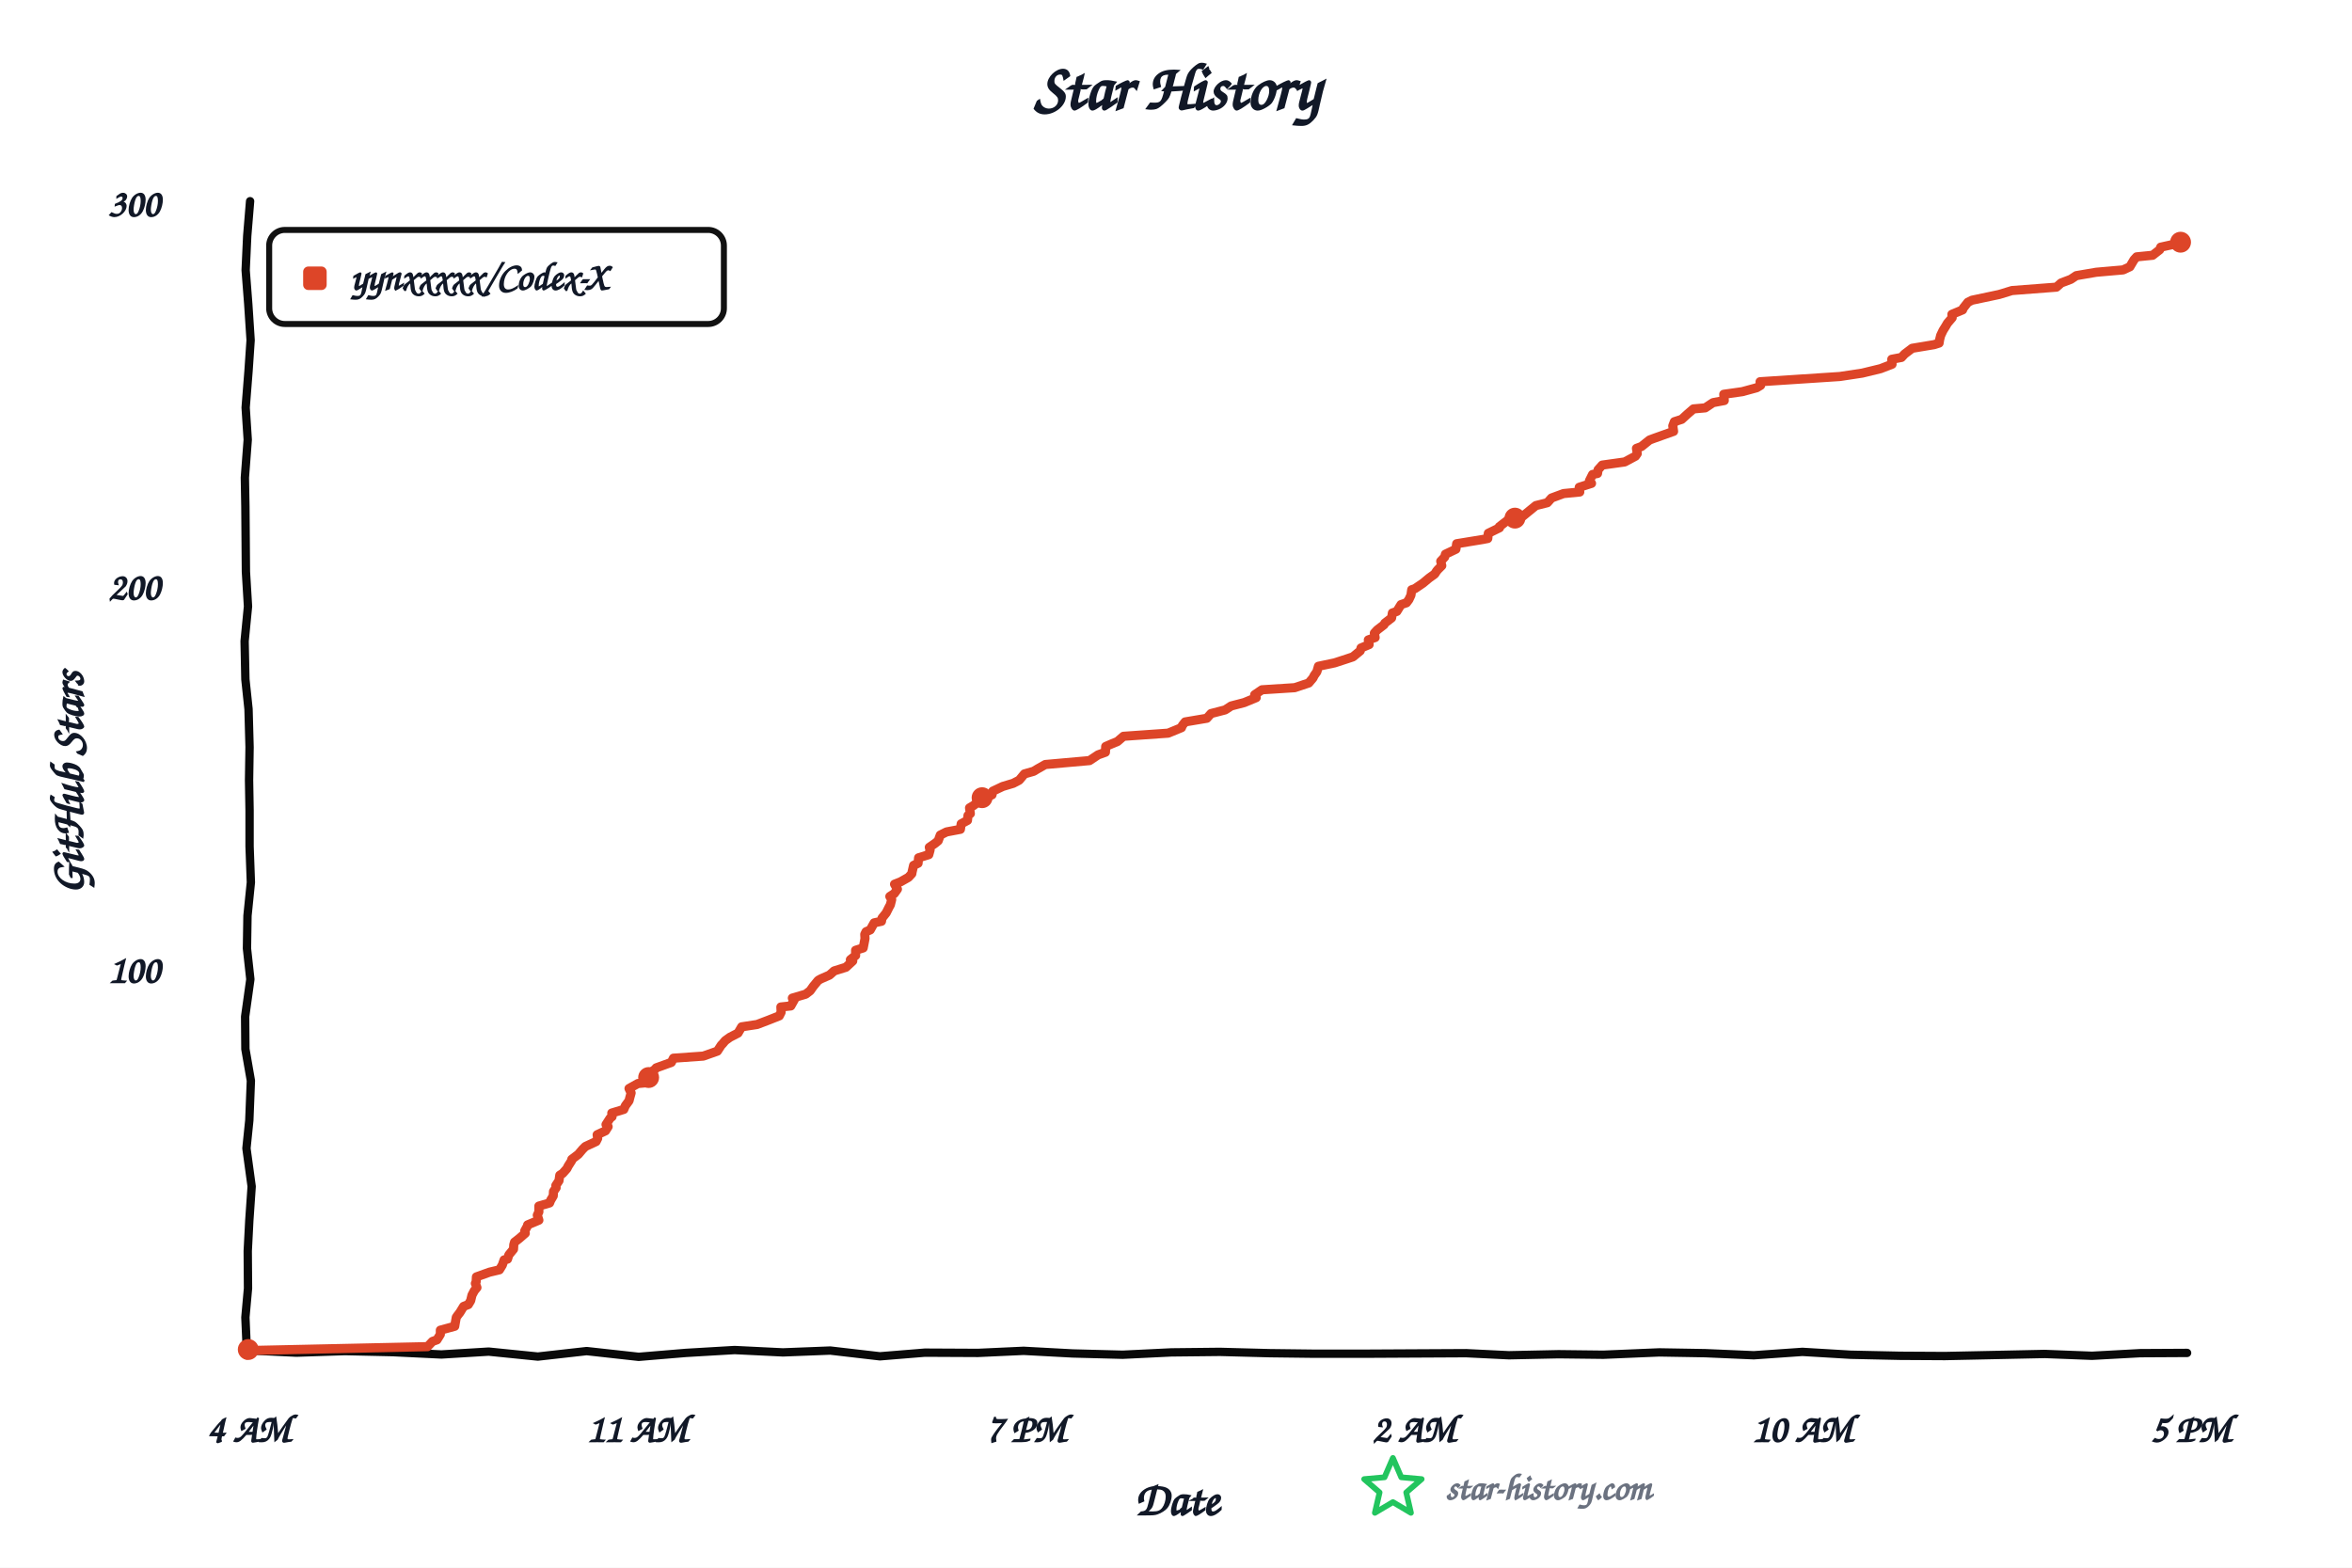
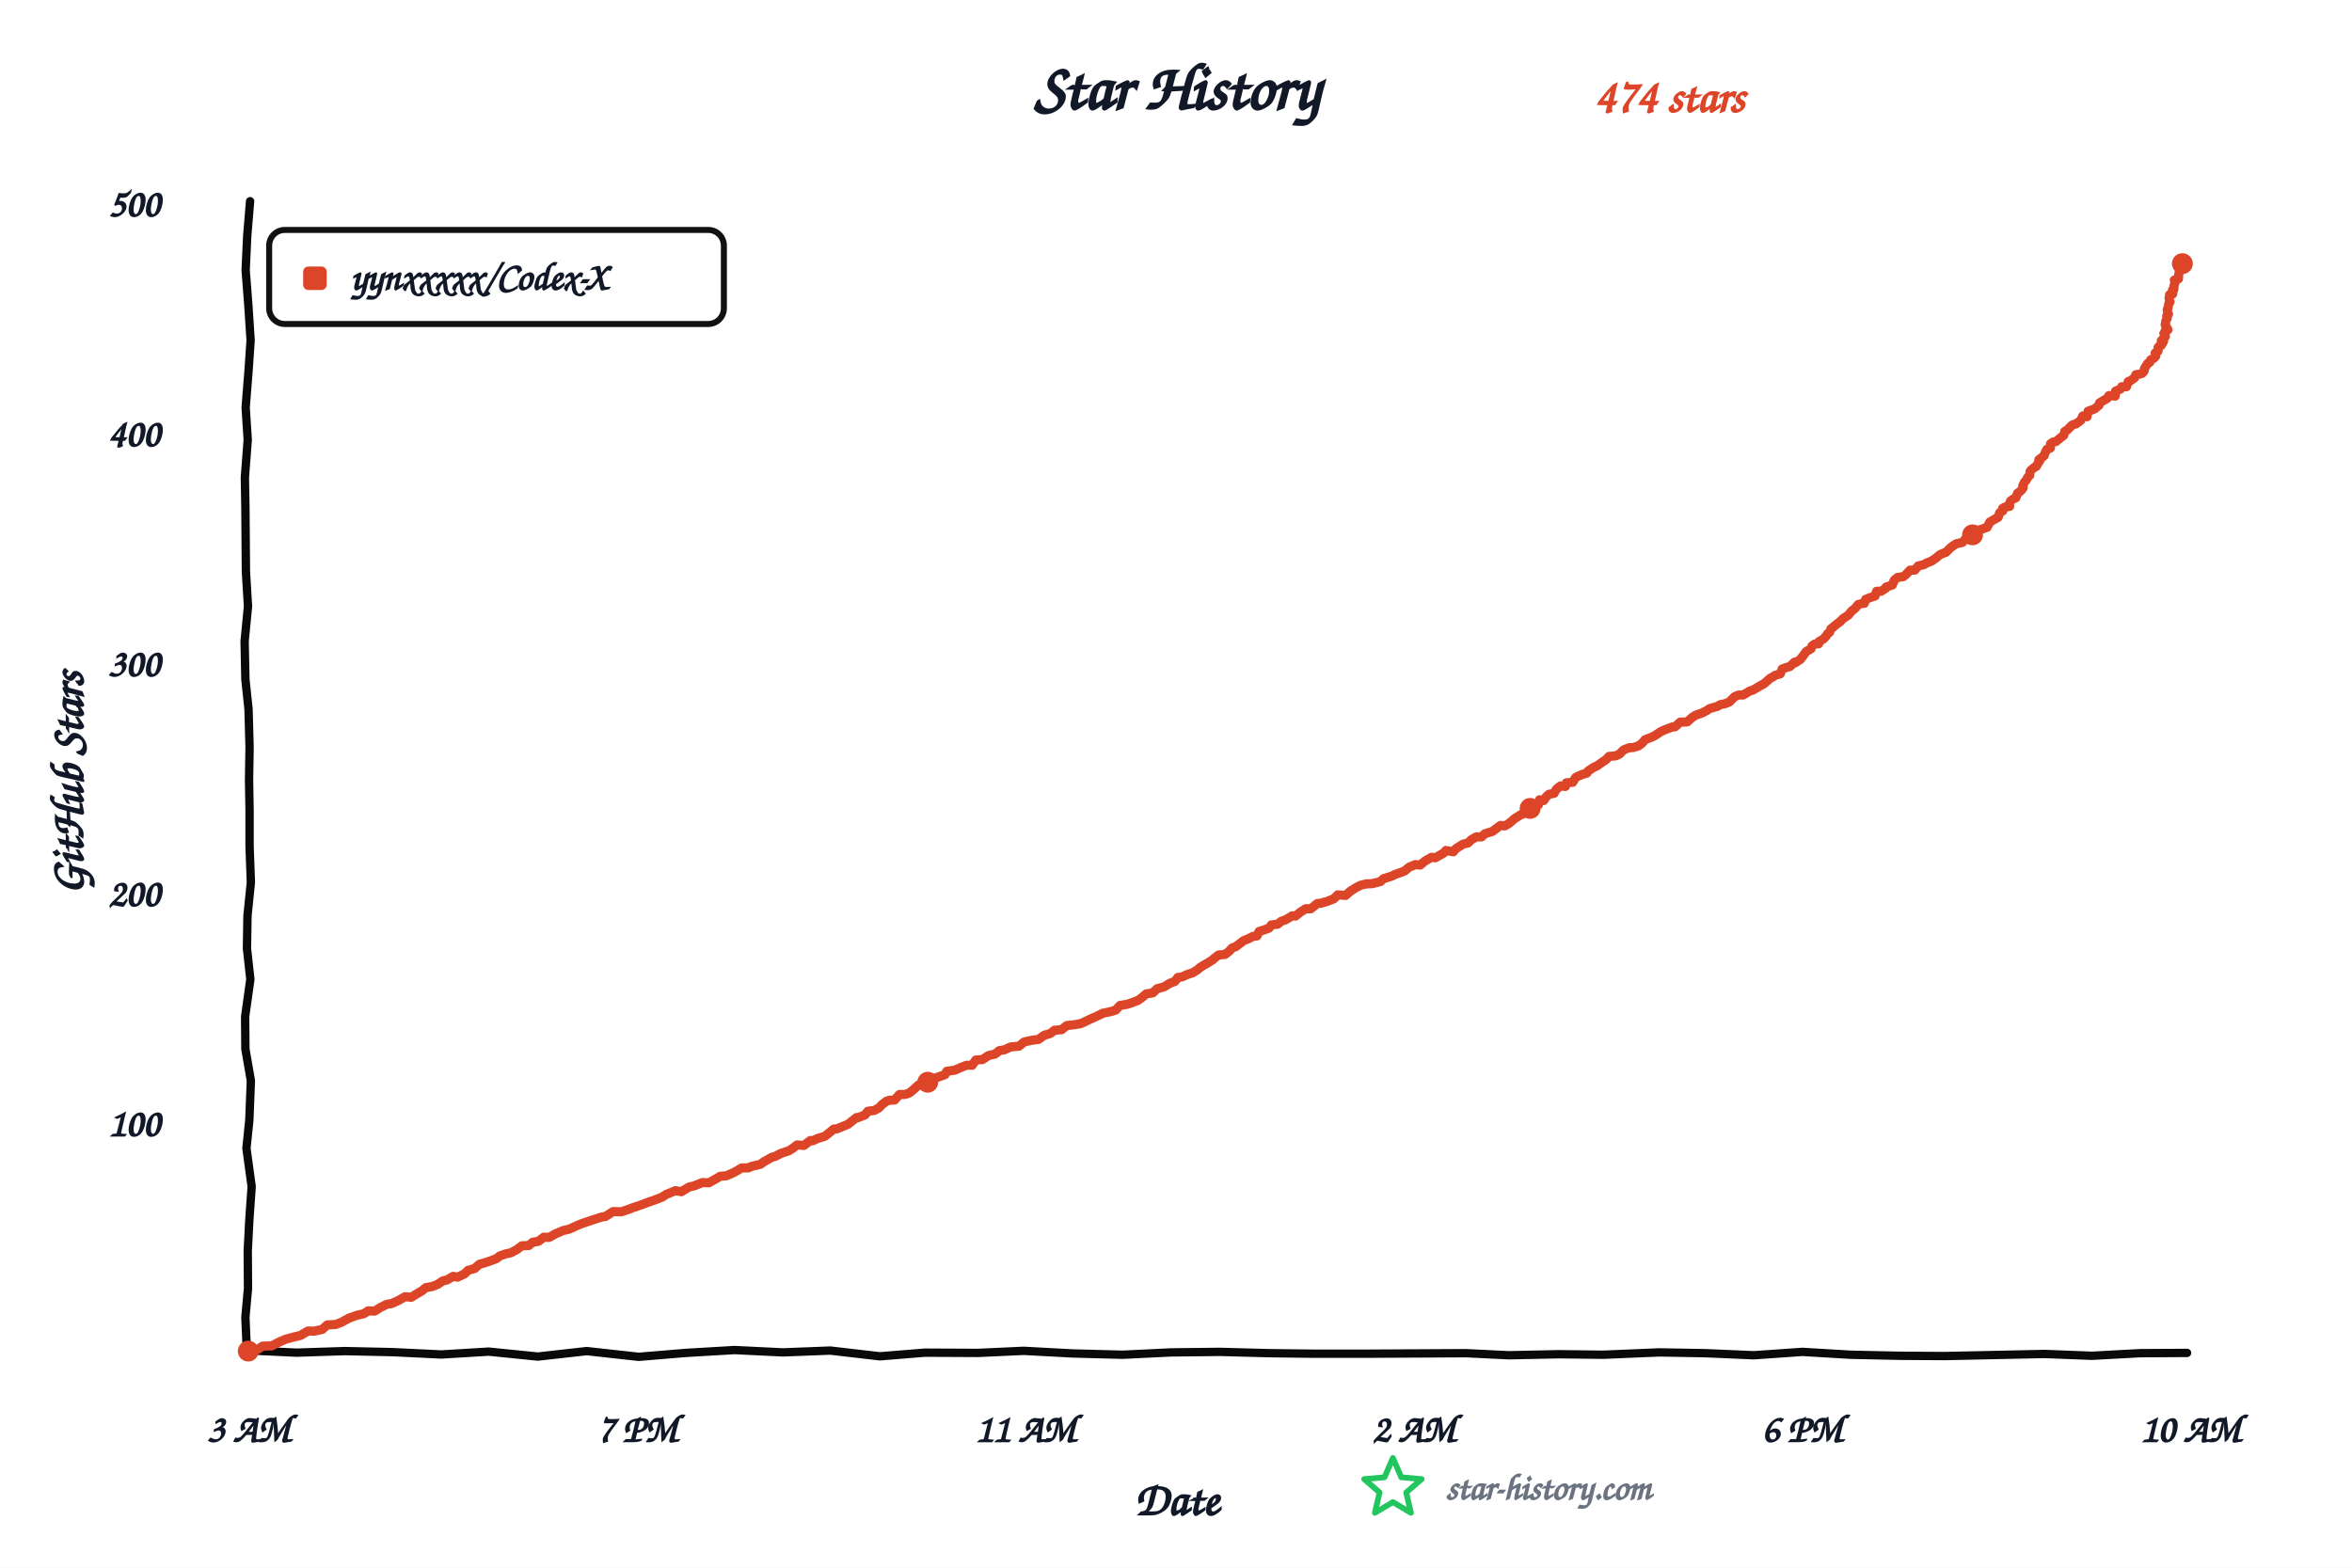
<svg xmlns="http://www.w3.org/2000/svg" width="900" height="600" viewBox="0 0 900 600" role="img" aria-label="Star History chart for yynxxxxx/Codex-X">
  <style>
    .bg { fill: #ffffff; }
    .title { font-family: "Comic Sans MS", "Comic Neue", "Bradley Hand", cursive, sans-serif; font-size: 25px; font-weight: 700; fill: #111827; }
    .axis-label { font-family: "Comic Sans MS", "Comic Neue", "Bradley Hand", cursive, sans-serif; font-size: 18px; font-weight: 700; fill: #111827; }
    .tick { font-family: "Comic Sans MS", "Comic Neue", "Bradley Hand", cursive, sans-serif; font-size: 15px; font-weight: 700; fill: #111827; text-anchor: end; }
    .middle { text-anchor: middle; }
    .axis { fill: none; stroke: #090909; stroke-width: 3.2; stroke-linecap: round; stroke-linejoin: round; }
    .series { fill: none; stroke: #dd4528; stroke-width: 3.5; stroke-linecap: round; stroke-linejoin: round; }
    .dot { fill: #dd4528; stroke: #dd4528; }
    .legend-box { fill: #fff; stroke: #111; stroke-width: 2.3; }
    .legend-text { font-family: "Comic Sans MS", "Comic Neue", "Bradley Hand", cursive, sans-serif; font-size: 15px; font-weight: 700; fill: #111827; }
+     .count-label { font-family: "Comic Sans MS", "Comic Neue", "Bradley Hand", cursive, sans-serif; font-size: 18px; font-weight: 700; fill: #dd4528; }
    .watermark { font-family: "Comic Sans MS", "Comic Neue", "Bradley Hand", cursive, sans-serif; font-size: 14px; fill: #6b7280; font-weight: 700; }
    .star { fill: none; stroke: #22c55e; stroke-width: 2.2; stroke-linejoin: round; }
  </style>
  <rect class="bg" width="100%" height="100%" />
  <text x="50%" y="42" text-anchor="middle" class="title">Star History</text>
+   <text x="610" y="43" class="count-label">474 stars</text>
  <path class="axis" d="M94.5,516.8 L113.4,517.7 L132.0,517.1 L150.2,517.5 L168.9,518.4 L187.0,517.3 L205.8,519.2 L224.5,517.1 L244.4,519.3 L262.4,517.8 L281.1,516.7 L299.6,517.6 L317.7,516.9 L336.7,519.1 L353.9,517.7 L374.2,517.8 L391.7,517.0 L410.4,518.0 L429.6,518.5 L448.2,517.6 L466.8,517.4 L485.8,517.9 L502.6,518.1 L522.7,518.1 L541.5,518.0 L561.0,517.9 L577.4,518.7 L596.4,518.3 L613.5,518.5 L634.9,517.6 L652.6,517.9 L671.1,518.7 L689.7,517.4 L708.2,518.5 L727.0,518.9 L744.2,519.0 L763.4,518.6 L782.4,518.2 L800.5,518.9 L818.9,517.9 L836.9,517.8" />
  <path class="axis" d="M94.5,517.9 L93.9,504.2 L94.9,493.1 L94.8,478.8 L95.4,467.1 L96.3,454.1 L94.3,439.5 L95.4,428.8 L96.0,413.6 L93.9,401.5 L93.8,389.1 L95.8,374.8 L94.5,363.0 L94.7,350.5 L96.0,337.7 L95.5,323.9 L95.5,310.2 L95.3,298.6 L95.5,286.0 L95.1,271.4 L93.9,260.0 L93.6,245.4 L94.9,232.1 L94.1,218.8 L94.0,206.1 L93.9,194.0 L93.7,182.8 L94.8,168.3 L94.0,156.0 L95.1,142.0 L95.9,130.2 L95.0,116.4 L94.0,103.4 L94.6,90.3 L95.7,77.0" />
-   <text x="61.0" y="376.3" class="tick">100</text>
-   <text x="61.0" y="229.7" class="tick">200</text>
-   <text x="61.0" y="83.0" class="tick">300</text>
-   <text x="95.0" y="552.0" class="tick middle">4 AM</text>
-   <text x="243.6" y="552.0" class="tick middle">11 AM</text>
-   <text x="392.2" y="552.0" class="tick middle">7 PM</text>
+   <text x="61.0" y="435.0" class="tick">100</text>
+   <text x="61.0" y="347.0" class="tick">200</text>
+   <text x="61.0" y="259.0" class="tick">300</text>
+   <text x="61.0" y="171.0" class="tick">400</text>
+   <text x="61.0" y="83.0" class="tick">500</text>
+   <text x="95.0" y="552.0" class="tick middle">3 AM</text>
+   <text x="243.6" y="552.0" class="tick middle">7 PM</text>
+   <text x="392.2" y="552.0" class="tick middle">11 AM</text>
  <text x="540.8" y="552.0" class="tick middle">2 AM</text>
-   <text x="689.4" y="552.0" class="tick middle">10 AM</text>
-   <text x="838.0" y="552.0" class="tick middle">5 PM</text>
-   <path class="series" d="M94.4,518.6 L94.5,516.9 L163.6,515.4 L165.5,513.4 L167.2,512.8 L168.5,510.7 L168.5,509.1 L174.0,507.6 L174.2,506.4 L174.6,504.2 L175.0,503.6 L176.0,502.3 L177.4,500.0 L179.2,499.3 L180.1,497.8 L180.6,495.7 L181.5,494.0 L182.5,492.8 L181.9,491.2 L182.2,490.6 L182.3,488.7 L187.3,486.9 L191.1,486.0 L192.2,484.2 L192.9,482.2 L194.2,481.9 L194.7,480.3 L196.5,478.1 L196.6,476.4 L196.9,475.4 L198.7,474.0 L201.0,472.0 L200.8,471.1 L201.9,469.1 L201.9,468.8 L206.2,467.0 L205.6,465.1 L206.2,463.8 L206.2,461.6 L210.3,460.4 L210.7,459.4 L211.7,457.7 L211.8,456.0 L212.8,454.6 L212.7,453.7 L213.9,451.9 L214.2,449.8 L215.3,449.1 L216.9,447.3 L217.4,446.3 L218.8,444.1 L218.8,443.7 L221.3,441.8 L222.9,439.9 L224.0,438.8 L228.1,436.9 L228.7,435.7 L228.5,434.3 L231.7,432.8 L232.7,431.2 L231.9,430.4 L233.5,427.9 L234.2,427.4 L234.1,426.0 L238.7,424.6 L239.3,423.2 L240.7,421.3 L241.0,420.1 L241.5,418.3 L240.7,416.6 L244.1,414.7 L247.4,414.4 L248.5,412.1 L248.4,411.0 L250.7,409.2 L251.1,408.7 L256.9,406.6 L257.7,405.0 L269.1,404.2 L274.5,402.3 L276.0,400.0 L276.5,399.5 L277.5,398.3 L279.3,397.0 L282.4,395.4 L283.8,393.0 L289.7,392.1 L293.9,390.5 L298.2,388.8 L298.9,387.4 L298.8,385.4 L302.6,385.0 L304.0,382.5 L303.2,382.0 L308.3,380.5 L310.0,379.2 L311.2,377.5 L313.1,375.2 L314.2,374.6 L317.4,373.2 L319.2,371.6 L323.7,370.2 L326.3,367.8 L325.4,367.3 L327.4,365.7 L327.4,363.7 L330.3,362.8 L330.6,361.3 L331.0,359.2 L330.9,357.6 L331.4,356.6 L333.0,355.9 L334.5,353.2 L337.3,352.6 L337.5,351.4 L339.1,349.4 L340.2,347.2 L340.7,346.3 L341.2,344.3 L340.5,343.1 L342.2,342.0 L343.4,340.3 L342.3,338.4 L344.6,337.5 L347.6,335.8 L348.9,334.4 L349.0,333.8 L349.6,331.2 L351.3,330.4 L351.5,328.3 L355.4,327.1 L355.9,325.3 L355.6,324.3 L357.9,322.7 L359.0,321.8 L359.8,319.6 L362.2,318.4 L367.5,317.4 L367.8,315.3 L370.2,314.0 L370.4,312.1 L371.3,311.4 L371.0,309.2 L372.5,308.3 L373.8,307.3 L375.4,306.0 L379.6,304.2 L379.9,302.8 L383.7,301.0 L387.7,299.8 L390.0,298.6 L392.0,296.2 L395.5,295.2 L397.0,294.3 L400.0,292.6 L416.9,291.1 L420.2,288.9 L423.0,287.9 L423.1,285.7 L425.4,284.7 L427.6,283.8 L429.9,281.8 L447.0,280.6 L452.1,278.5 L452.4,277.7 L453.5,276.3 L461.8,274.9 L463.4,273.1 L468.8,271.7 L471.1,270.2 L476.1,268.9 L480.7,267.0 L480.1,265.9 L482.9,264.0 L495.4,263.2 L500.8,261.4 L502.4,259.5 L502.9,258.5 L503.9,257.1 L504.5,255.0 L510.7,253.7 L515.3,252.2 L517.7,251.4 L520.5,249.1 L520.8,248.0 L523.9,246.7 L523.6,244.9 L526.2,244.0 L525.9,242.3 L527.0,241.1 L529.6,239.1 L529.9,238.5 L532.5,236.5 L532.8,234.6 L534.5,234.0 L536.1,231.4 L538.2,230.7 L539.1,229.5 L539.9,227.8 L540.2,225.7 L541.4,225.3 L544.5,223.2 L546.9,221.2 L549.0,219.7 L549.7,218.6 L550.2,218.0 L551.7,216.5 L551.3,214.8 L552.8,213.2 L553.1,212.1 L557.1,210.2 L557.4,208.1 L567.2,206.5 L569.3,206.1 L569.5,204.1 L573.8,202.0 L573.7,201.6 L576.8,199.2 L579.2,197.6 L582.8,197.5 L585.0,195.7 L587.7,193.5 L592.1,192.4 L593.7,190.6 L598.3,188.9 L604.5,188.3 L604.3,186.5 L609.0,185.0 L608.2,184.0 L609.4,181.6 L611.3,181.2 L611.5,179.8 L613.1,178.0 L621.7,176.8 L625.8,174.6 L626.5,173.6 L626.2,171.6 L628.1,170.9 L631.2,168.4 L632.8,167.8 L639.8,165.3 L640.4,165.1 L640.1,163.0 L640.7,161.4 L643.5,160.5 L645.8,158.4 L648.0,156.5 L652.5,156.1 L655.5,154.1 L659.8,153.3 L659.6,150.9 L666.7,149.9 L672.2,148.4 L673.7,147.5 L673.5,146.1 L704.0,144.1 L712.6,142.8 L719.6,141.1 L724.0,139.4 L723.9,137.5 L727.6,136.8 L728.8,135.5 L731.7,133.3 L740.1,131.9 L742.0,131.3 L742.2,130.0 L742.6,128.4 L743.5,126.5 L744.5,124.9 L745.2,123.7 L747.0,121.6 L746.9,120.3 L751.0,118.6 L751.2,118.0 L753.0,115.7 L754.6,114.9 L765.0,112.7 L769.9,111.2 L786.9,109.9 L788.7,108.3 L792.4,106.9 L794.5,105.5 L802.1,104.2 L812.4,103.3 L815.0,102.1 L816.6,99.4 L817.6,98.3 L823.7,97.7 L826.4,95.6 L826.8,94.6 L834.5,92.9" />
-   <circle cx="95.0" cy="516.5" r="3.5" class="dot" />
-   <circle cx="248.2" cy="412.4" r="3.5" class="dot" />
-   <circle cx="375.8" cy="305.3" r="3.5" class="dot" />
-   <circle cx="579.7" cy="198.3" r="3.5" class="dot" />
-   <circle cx="834.4" cy="92.7" r="3.5" class="dot" />
+   <text x="689.4" y="552.0" class="tick middle">6 PM</text>
+   <text x="838.0" y="552.0" class="tick middle">10 AM</text>
+   <path class="series" d="M94.4,518.6 L94.5,517.5 L98.4,516.6 L100.5,515.2 L104.0,515.1 L106.7,513.7 L109.2,512.6 L112.5,511.7 L115.0,511.1 L117.9,509.4 L120.1,509.5 L123.3,508.8 L125.2,507.1 L128.5,506.9 L130.6,506.1 L133.5,504.5 L136.6,503.4 L139.2,502.8 L140.9,501.7 L143.4,501.8 L145.4,500.5 L148.0,499.2 L149.9,498.9 L152.5,497.7 L155.0,496.3 L157.4,496.5 L158.8,495.6 L161.5,494.0 L163.0,492.8 L165.3,492.4 L167.4,491.6 L169.5,490.2 L171.0,489.9 L173.4,488.5 L175.1,488.8 L177.8,487.5 L179.1,486.2 L181.6,485.5 L183.4,483.9 L185.5,483.3 L187.0,482.8 L189.8,481.8 L191.4,480.6 L193.9,479.8 L195.4,479.5 L197.7,478.3 L199.7,476.8 L202.3,476.7 L203.9,475.4 L206.0,475.1 L208.1,473.5 L210.1,473.6 L212.4,472.3 L215.4,471.0 L217.9,470.4 L220.5,469.2 L222.1,468.5 L224.4,467.7 L227.1,466.8 L230.2,465.8 L231.6,465.6 L234.6,463.7 L237.7,463.8 L240.1,463.0 L242.2,462.2 L244.9,461.3 L248.4,460.0 L250.2,459.4 L253.3,458.2 L255.0,457.1 L258.5,455.7 L260.7,456.1 L263.7,454.3 L265.5,453.9 L268.8,452.6 L271.2,452.7 L273.9,451.2 L275.6,450.2 L278.0,450.0 L281.1,448.6 L283.8,447.0 L286.3,447.0 L287.6,446.4 L291.0,445.6 L292.2,444.7 L295.4,442.9 L296.6,442.6 L298.7,441.5 L301.9,440.4 L303.2,439.6 L305.0,438.2 L307.6,438.4 L310.1,436.5 L311.0,436.6 L312.9,435.7 L315.6,434.9 L317.0,433.8 L319.1,432.1 L320.1,432.1 L322.0,431.3 L324.5,430.3 L325.6,429.4 L327.8,427.7 L328.2,427.8 L331.0,426.7 L332.1,425.3 L334.5,425.0 L336.2,424.1 L337.7,422.6 L339.2,421.5 L340.3,421.1 L342.3,421.0 L344.2,418.9 L346.2,418.9 L348.0,418.3 L349.8,416.8 L351.4,415.3 L352.9,414.9 L355.3,413.5 L356.5,412.9 L358.5,412.4 L361.6,411.3 L362.3,410.0 L365.3,409.6 L367.8,408.5 L369.9,407.7 L372.0,407.7 L373.4,405.7 L376.0,405.5 L378.2,404.0 L380.8,403.4 L382.4,402.1 L384.3,401.8 L386.7,400.7 L389.9,400.4 L391.9,398.8 L394.5,398.2 L397.4,397.8 L399.6,396.2 L401.8,395.6 L403.5,394.3 L406.2,394.1 L408.2,392.5 L411.0,392.2 L413.5,391.8 L415.0,391.1 L417.5,389.9 L419.6,389.0 L422.0,387.8 L424.9,387.2 L426.9,386.6 L428.6,384.8 L431.2,384.4 L432.5,384.0 L435.4,382.9 L436.7,382.0 L438.6,380.4 L441.1,380.0 L442.8,378.4 L444.3,378.0 L445.4,377.7 L447.7,376.3 L449.6,375.6 L450.7,374.1 L452.3,373.9 L454.0,373.1 L456.4,372.3 L458.3,371.1 L459.2,370.3 L460.8,369.3 L461.9,368.7 L464.1,367.3 L464.6,366.8 L466.3,365.5 L468.7,365.3 L470.3,364.1 L471.5,362.8 L472.9,362.3 L473.8,361.6 L475.9,360.0 L477.7,359.3 L479.4,358.4 L481.0,358.2 L481.8,356.5 L483.7,355.9 L485.6,355.2 L486.5,354.0 L488.9,353.7 L490.3,352.6 L492.0,352.0 L494.5,350.5 L495.7,350.6 L497.6,349.1 L499.6,347.8 L501.6,347.8 L504.1,345.8 L505.4,345.7 L507.8,345.0 L510.4,344.0 L511.9,342.5 L514.9,342.7 L516.7,341.1 L518.9,339.7 L520.7,338.8 L522.8,338.3 L525.1,338.2 L528.2,337.4 L529.4,336.3 L532.6,335.3 L533.8,334.7 L537.4,333.4 L539.2,331.9 L541.6,330.9 L543.4,331.1 L545.2,329.6 L547.8,328.1 L549.2,328.3 L552.4,326.5 L553.3,325.5 L556.1,326.0 L557.1,324.8 L559.8,323.1 L561.8,322.6 L563.0,321.4 L564.9,320.3 L566.9,320.3 L568.2,319.1 L571.1,318.2 L571.6,317.8 L574.2,315.9 L575.8,316.1 L577.2,315.3 L578.7,314.1 L579.3,313.5 L581.8,311.9 L582.8,311.5 L583.7,310.1 L585.1,310.0 L586.5,308.0 L588.7,308.0 L589.1,306.1 L590.7,306.4 L591.6,305.0 L592.7,304.0 L594.7,303.6 L595.5,302.1 L597.1,300.8 L599.0,301.0 L599.4,299.6 L601.8,299.4 L602.9,297.6 L603.6,297.2 L605.7,296.3 L607.2,295.9 L607.7,295.1 L609.8,293.7 L611.3,293.0 L612.8,291.9 L614.6,290.7 L615.7,289.5 L618.2,289.3 L619.7,288.6 L621.3,287.0 L623.3,286.2 L625.0,286.1 L626.9,285.5 L628.3,284.5 L629.5,283.1 L632.1,282.1 L633.3,281.5 L635.5,280.0 L637.1,279.3 L640.0,278.2 L640.9,278.2 L642.9,276.4 L645.6,276.3 L647.5,274.6 L648.9,273.7 L651.0,273.0 L653.0,272.0 L654.2,271.2 L657.3,270.3 L658.2,269.7 L659.8,269.4 L661.7,268.7 L663.8,266.6 L665.3,266.0 L667.0,266.0 L669.5,264.5 L670.8,264.1 L672.5,263.1 L673.5,262.5 L675.1,261.6 L677.5,259.5 L678.2,259.2 L679.2,258.5 L681.2,257.9 L682.0,256.0 L683.5,255.5 L684.9,255.1 L686.7,253.4 L686.9,253.7 L688.9,252.4 L690.2,250.7 L690.6,250.1 L691.1,249.4 L693.0,248.3 L693.4,247.2 L694.4,246.5 L695.9,246.4 L696.0,245.6 L697.8,244.5 L698.9,243.3 L699.3,242.6 L700.1,242.0 L700.6,240.7 L701.5,240.0 L702.4,239.2 L704.3,237.8 L704.1,237.9 L705.2,236.8 L707.3,235.4 L708.0,234.5 L708.6,233.8 L709.9,232.8 L711.0,231.4 L712.8,230.9 L713.4,230.9 L713.9,229.4 L715.4,228.8 L717.5,228.1 L718.1,226.3 L719.8,226.3 L721.5,225.2 L721.7,224.7 L724.1,223.9 L724.8,222.1 L726.1,221.0 L728.3,220.7 L729.3,219.9 L730.9,218.2 L732.7,218.2 L734.0,216.6 L736.2,216.1 L737.4,215.4 L739.2,214.7 L740.9,213.5 L742.2,212.4 L743.4,211.8 L744.6,211.4 L746.4,209.6 L747.2,209.0 L748.6,208.1 L750.9,207.6 L752.3,206.1 L753.0,205.0 L754.3,205.4 L756.0,204.3 L757.7,202.7 L758.4,202.5 L760.4,201.8 L761.4,199.8 L762.2,199.4 L762.4,199.2 L764.6,198.0 L765.2,196.2 L766.4,195.5 L766.3,194.6 L767.1,194.1 L769.0,193.8 L768.9,192.8 L769.4,191.7 L770.2,191.1 L771.4,190.5 L772.0,188.8 L772.5,188.5 L773.7,187.4 L774.2,186.6 L774.0,186.0 L774.7,184.5 L775.4,183.7 L775.9,182.7 L776.7,181.9 L776.8,180.5 L777.2,179.9 L779.0,178.5 L779.2,178.5 L780.1,176.9 L780.2,175.9 L780.5,176.4 L780.8,175.5 L782.2,174.4 L782.4,173.7 L783.2,172.0 L784.6,171.5 L784.6,169.9 L785.6,169.2 L786.7,169.0 L788.3,167.7 L788.4,167.6 L789.7,166.6 L790.1,165.1 L790.9,164.7 L792.9,162.7 L794.0,162.3 L794.3,162.3 L796.2,160.9 L797.0,159.2 L798.6,159.5 L799.0,157.4 L800.4,156.9 L801.5,156.5 L803.2,155.1 L803.4,154.2 L804.9,153.3 L806.3,152.5 L807.0,151.4 L809.4,151.6 L809.5,149.7 L811.4,148.9 L811.9,148.0 L813.7,148.0 L814.4,146.0 L814.8,146.0 L816.8,144.6 L817.3,143.4 L818.7,143.2 L819.7,142.9 L820.5,141.9 L820.6,141.0 L821.9,139.0 L822.6,138.7 L823.0,137.7 L824.2,137.1 L824.9,136.3 L824.7,135.1 L825.8,134.4 L825.8,133.0 L826.5,132.2 L827.0,132.2 L827.9,130.6 L827.0,130.4 L828.6,128.8 L828.0,127.6 L828.7,127.2 L828.5,126.6 L829.6,126.2 L828.5,124.3 L828.6,124.3 L828.7,123.0 L829.3,121.7 L829.1,120.9 L829.8,120.2 L829.5,119.8 L829.3,118.5 L829.6,118.0 L829.9,116.2 L830.4,115.5 L830.3,115.3 L830.0,114.2 L830.2,112.8 L831.4,112.5 L831.3,111.0 L831.8,110.9 L831.9,109.8 L831.9,109.3 L832.6,107.3 L832.0,107.2 L833.6,106.7 L833.7,105.0 L833.9,104.2 L834.6,103.1 L834.1,102.0 L834.6,102.2 L834.5,101.1" />
+   <circle cx="95.0" cy="517.1" r="3.5" class="dot" />
+   <circle cx="355.0" cy="414.2" r="3.5" class="dot" />
+   <circle cx="585.5" cy="309.4" r="3.5" class="dot" />
+   <circle cx="754.8" cy="204.7" r="3.5" class="dot" />
+   <circle cx="835.1" cy="100.9" r="3.5" class="dot" />
  <g transform="translate(103, 88)">
    <rect class="legend-box" width="174" height="36" rx="6" ry="6" />
    <rect x="13" y="14" width="9" height="9" rx="2" ry="2" fill="#dd4528" />
    <text x="31" y="23" class="legend-text">yynxxxxx/Codex-X</text>
  </g>
  <text x="450.0" y="580" text-anchor="middle" class="axis-label">Date</text>
  <text x="-300.0" y="32" text-anchor="middle" class="axis-label" transform="rotate(-90)">GitHub Stars</text>
  <g transform="translate(520, 557)">
    <path class="star" d="M13 1 L16.2 8.4 L24 9.1 L18.1 14.2 L19.9 22 L13 17.9 L6.1 22 L7.9 14.2 L2 9.1 L9.8 8.4 Z" />
    <text x="33" y="17" class="watermark">star-history.com</text>
  </g>
</svg>
